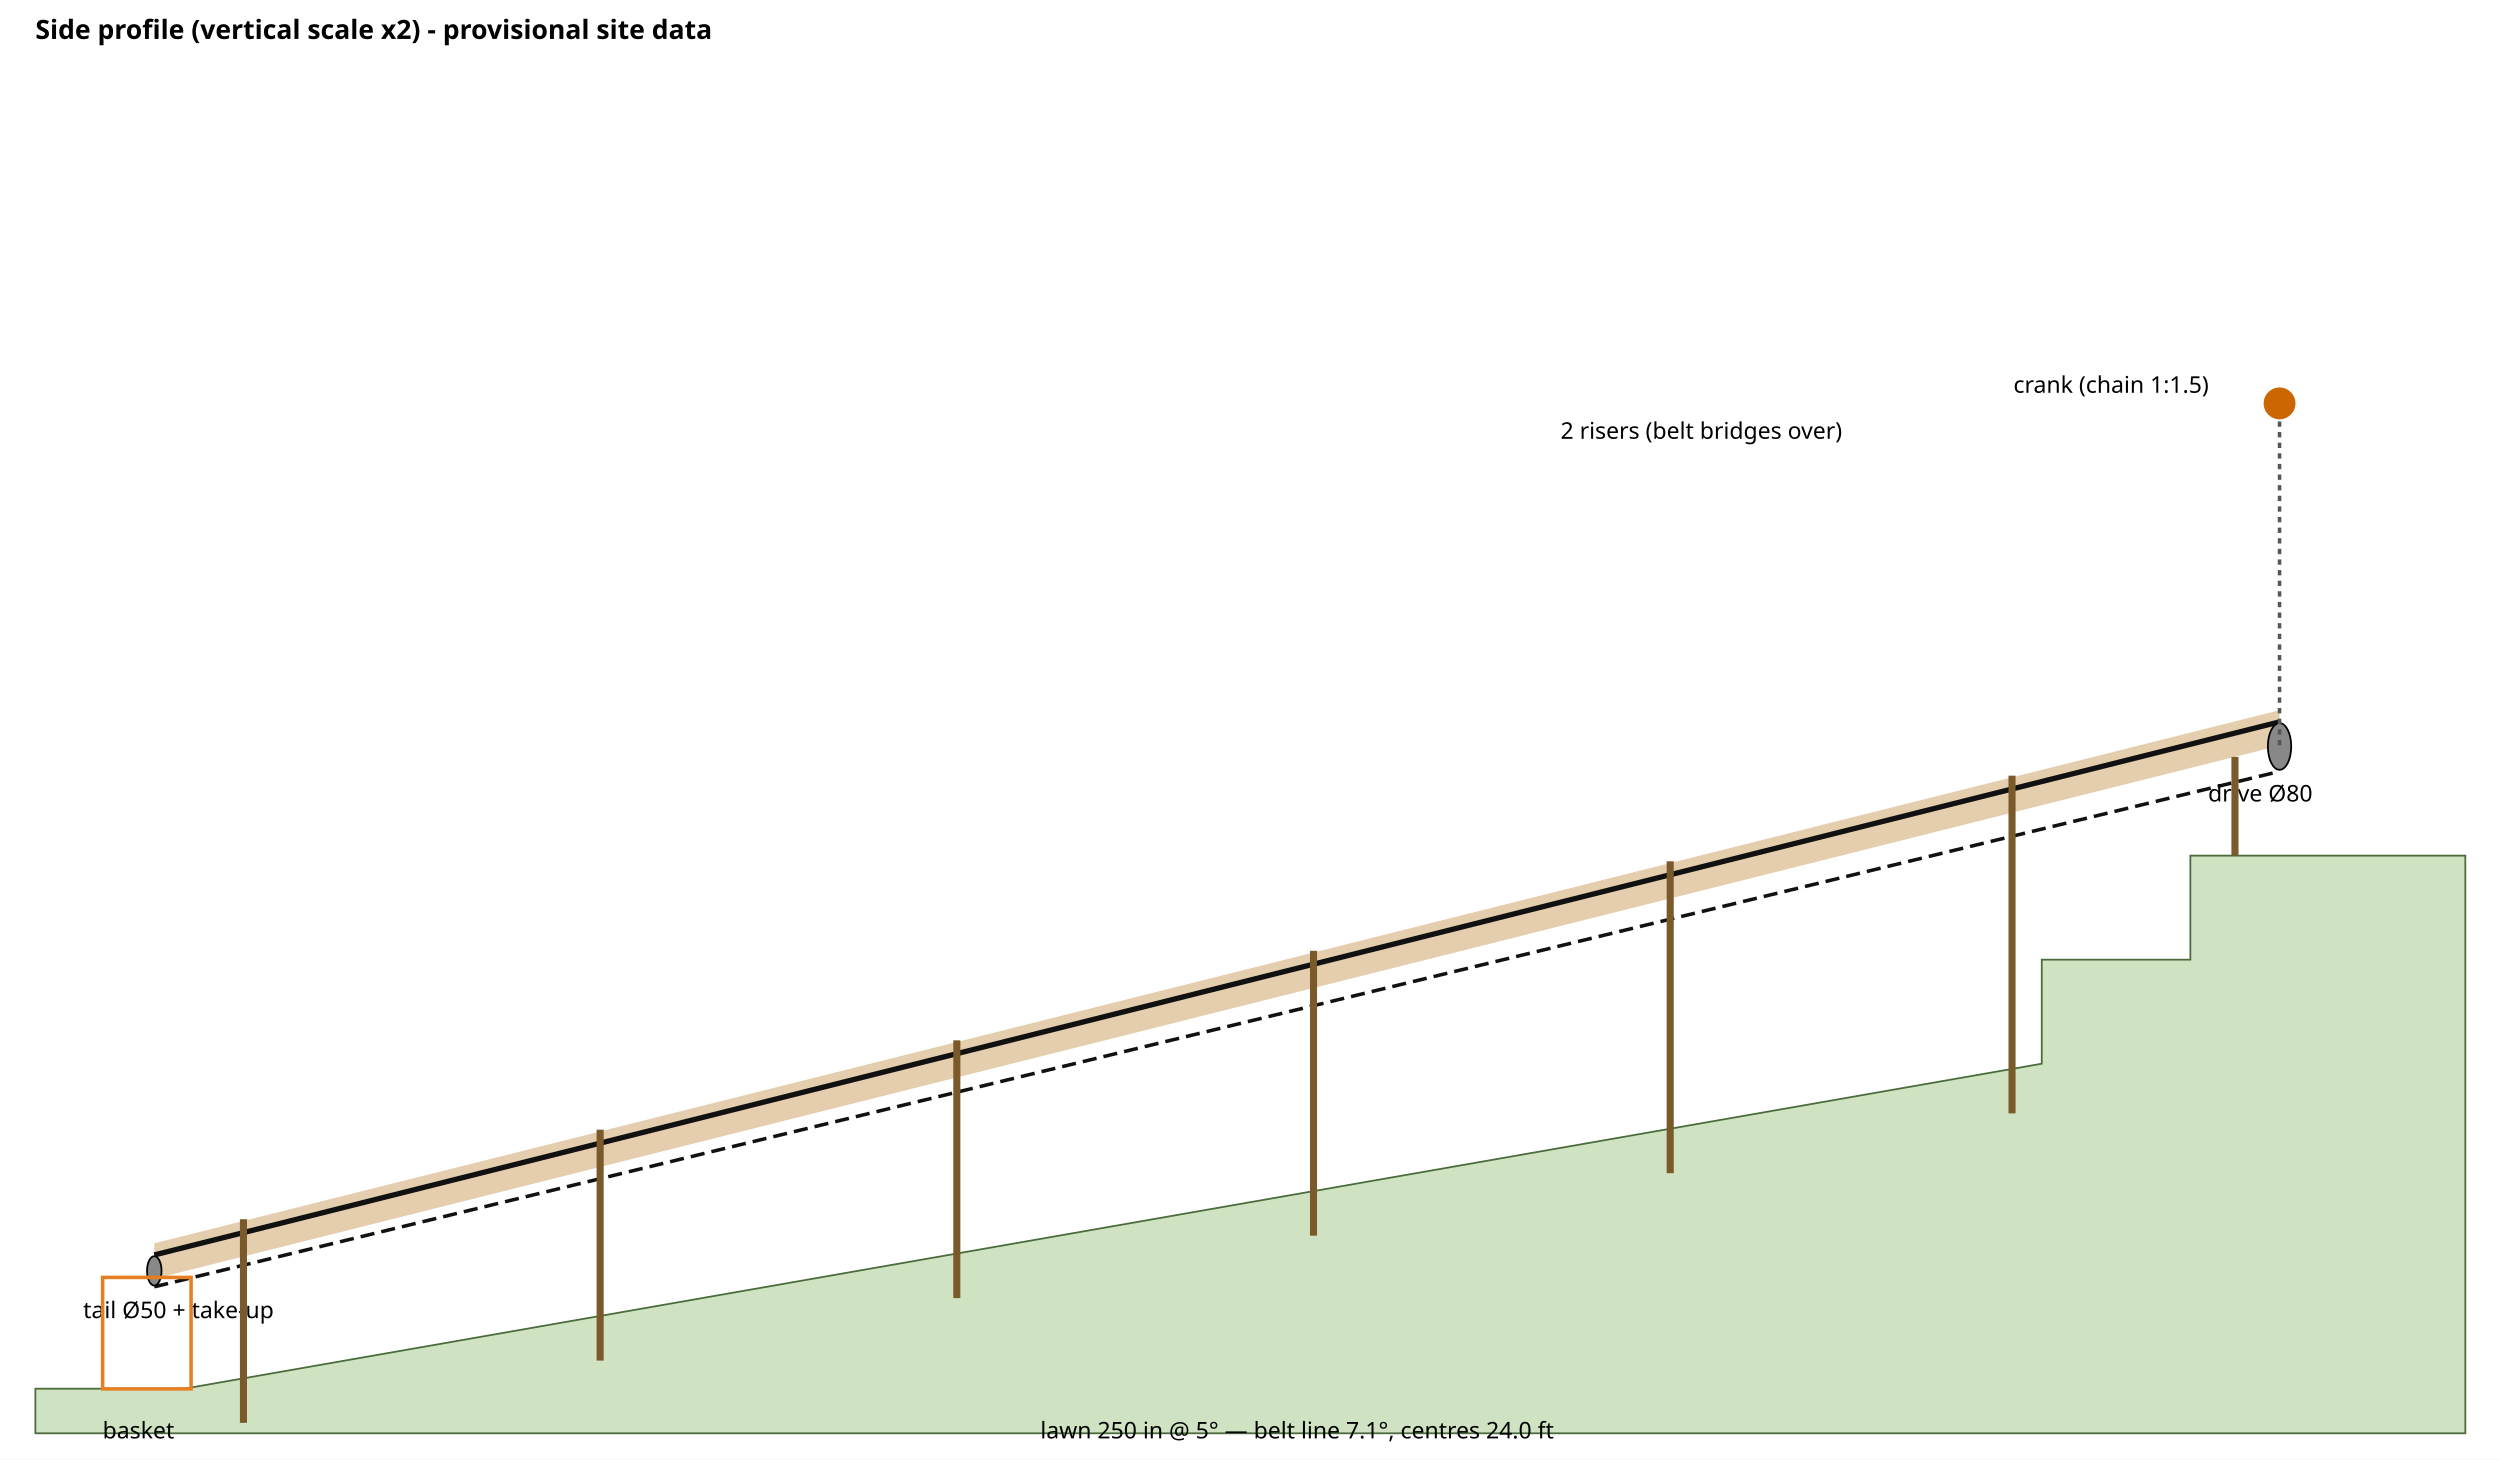
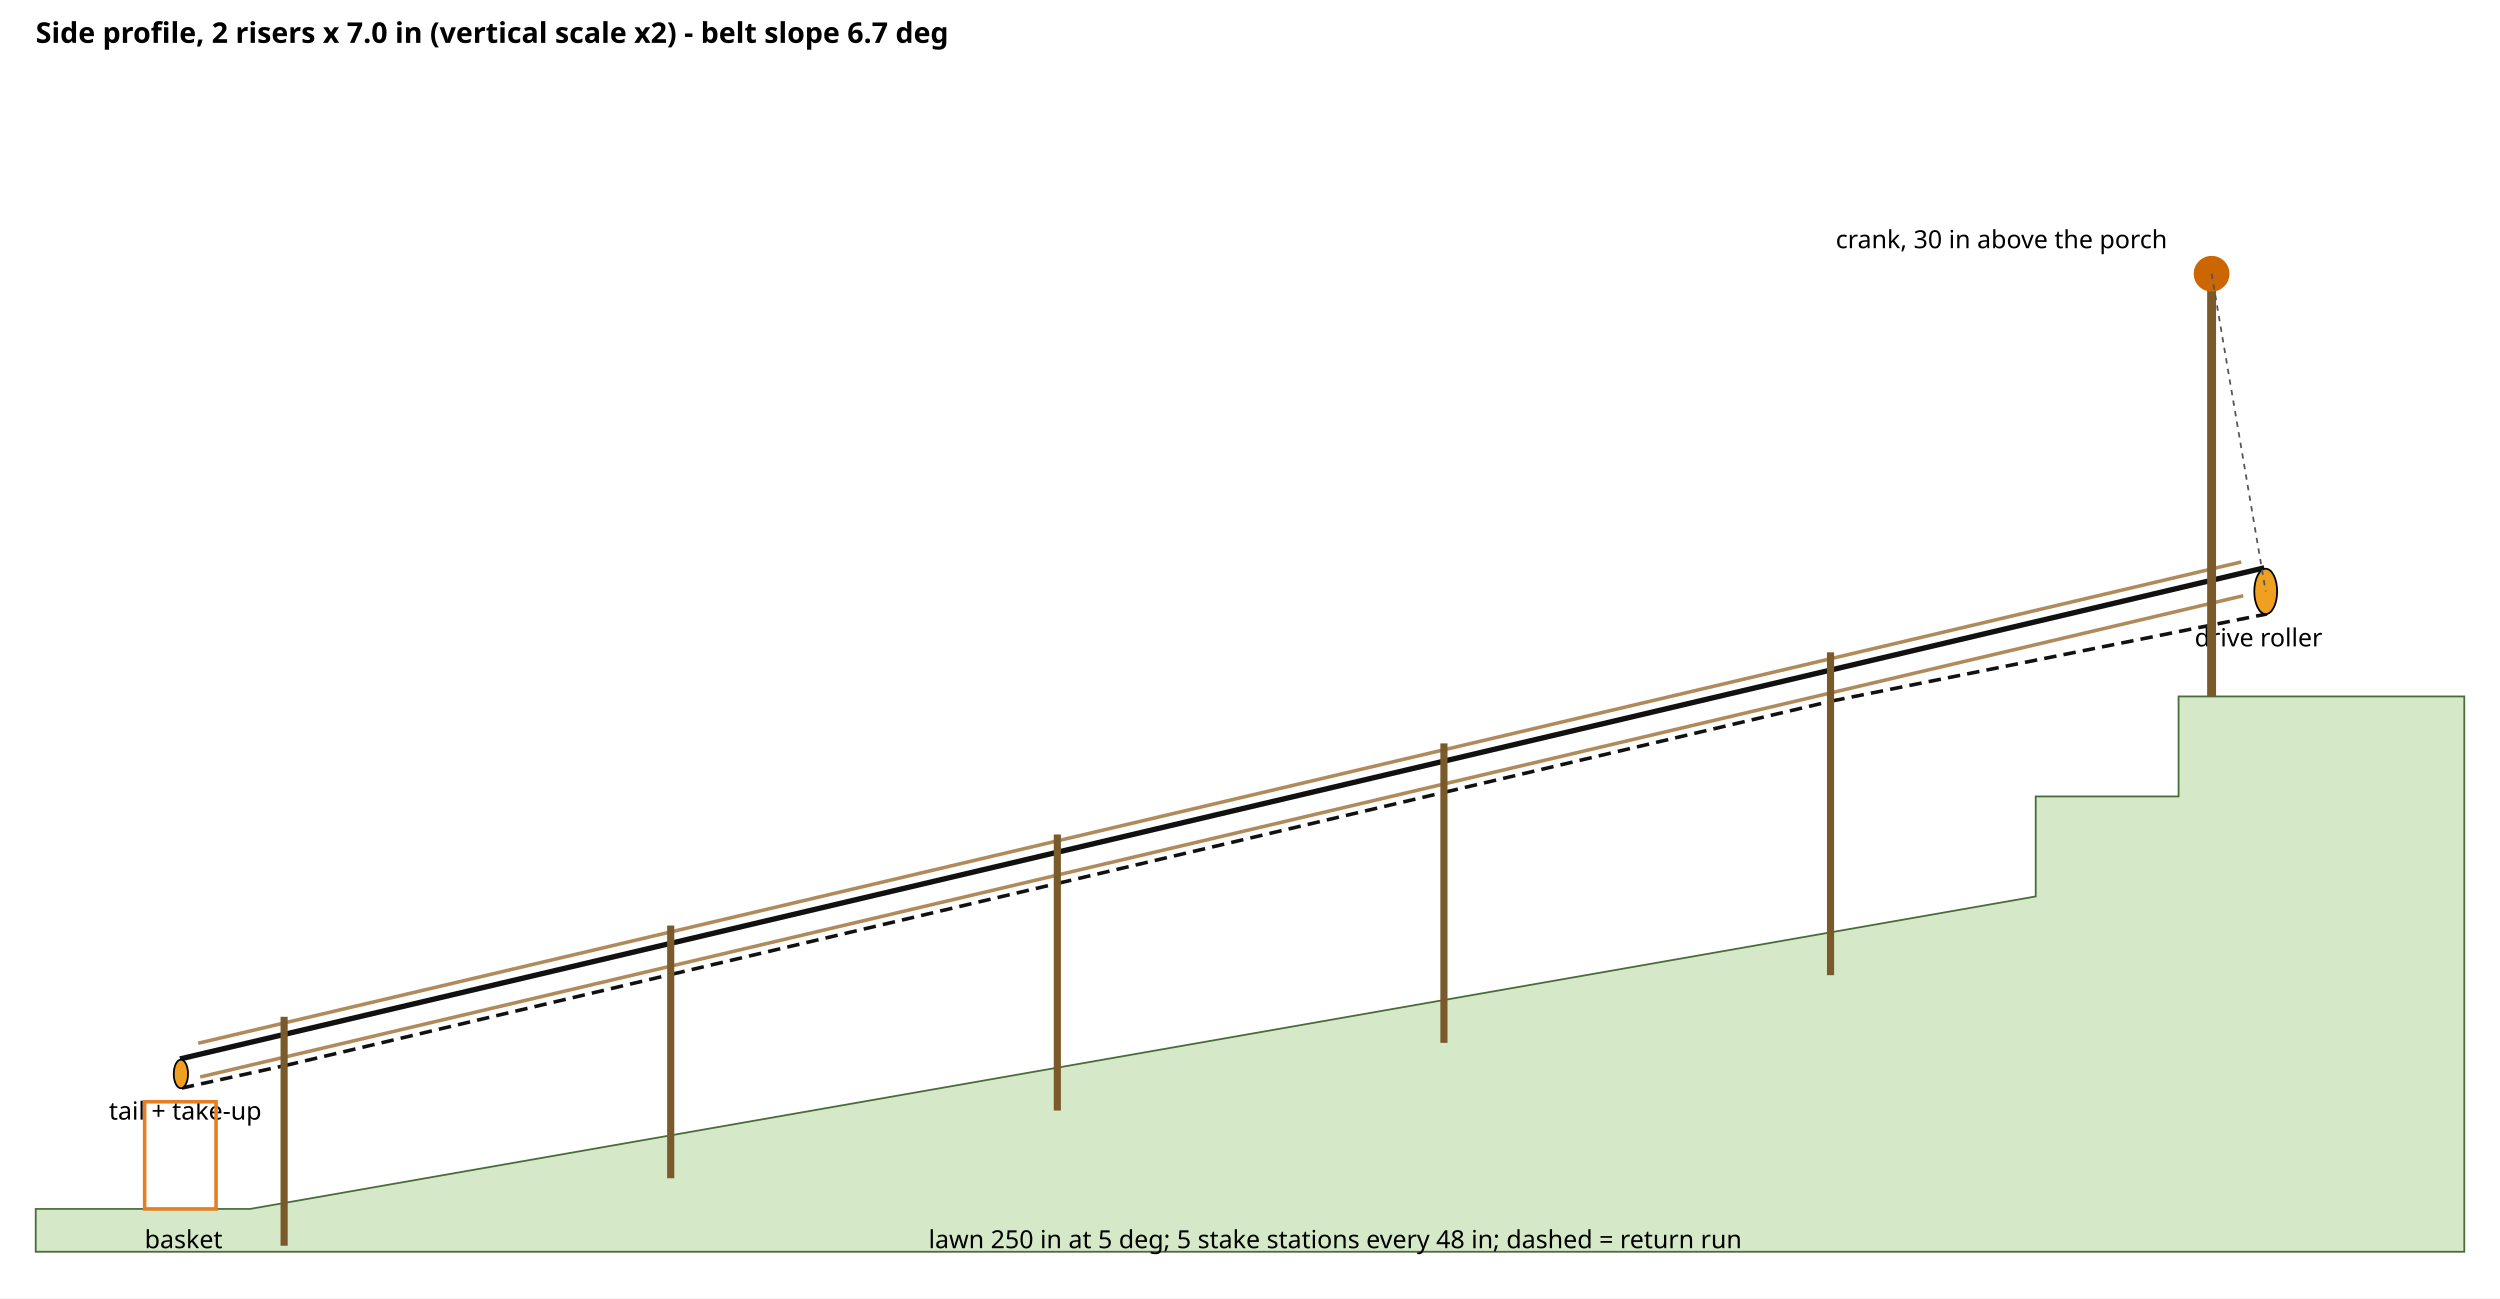
- <svg xmlns="http://www.w3.org/2000/svg" viewBox="0 0 1413 825" font-family="sans-serif" font-size="13">
+ <svg xmlns="http://www.w3.org/2000/svg" viewBox="0 0 1400 727" font-family="sans-serif" font-size="14">
  <rect width="100%" height="100%" fill="#fff" />
-   <polygon points="20.0,784.9 20.0,784.9 104.0,784.9 1154.0,601.2 1154.0,601.2 1154.0,542.4 1238.0,542.4 1238.0,483.6 1393.4,483.6 1393.4,810.1 20.0,810.1" fill="#cfe3c2" stroke="#4a6b3a" />
-   <text x="20" y="22" font-size="15" font-weight="bold">Side profile (vertical scale x2) - provisional site data</text>
-   <polygon points="87.2,702.7 1288.4,401.4 1288.4,421.4 87.2,722.8" fill="#d9b98a" opacity="0.7" />
-   <polyline points="87.2,709.3 1288.4,408.0" stroke="#111" stroke-width="3" fill="none" />
-   <polyline points="87.2,727.3 1288.4,436.0" stroke="#111" stroke-width="2" stroke-dasharray="8 4" fill="none" />
-   <ellipse cx="87.2" cy="718.3" rx="4.1" ry="8.3" fill="#888" stroke="#000" />
-   <text x="47" y="745">tail Ø50 + take-up</text>
-   <ellipse cx="1288.4" cy="421.9" rx="6.6" ry="13.2" fill="#888" stroke="#000" />
-   <text x="1248" y="453">drive Ø80</text>
-   <polyline points="137.6,804.2 137.6,689.1" stroke="#7a5a2a" stroke-width="4" />
-   <polyline points="339.2,769.0 339.2,638.5" stroke="#7a5a2a" stroke-width="4" />
-   <polyline points="540.8,733.7 540.8,588.0" stroke="#7a5a2a" stroke-width="4" />
-   <polyline points="742.4,698.4 742.4,537.4" stroke="#7a5a2a" stroke-width="4" />
-   <polyline points="944.0,663.1 944.0,486.8" stroke="#7a5a2a" stroke-width="4" />
-   <polyline points="1137.2,629.3 1137.2,438.4" stroke="#7a5a2a" stroke-width="4" />
-   <polyline points="1263.2,483.6 1263.2,427.8" stroke="#7a5a2a" stroke-width="4" />
-   <polyline points="1288.4,421.2 1288.4,228.0" stroke="#555" stroke-width="2" stroke-dasharray="3 3" />
-   <circle cx="1288.4" cy="228.0" r="9" fill="#c60" />
-   <text x="1138" y="222">crank (chain 1:1.5)</text>
-   <rect x="58" y="722" width="50" height="63" fill="none" stroke="#e67e22" stroke-width="2" />
-   <text x="58" y="813">basket</text>
-   <text x="588" y="813">lawn 250 in @ 5°  —  belt line 7.1°, centres 24.0 ft</text>
-   <text x="882" y="248">2 risers (belt bridges over)</text>
+   <polygon points="20.0,701.0 20.0,677.0 140.0,677.0 1140.0,502.0 1140.0,502.0 1140.0,446.0 1220.0,446.0 1220.0,390.0 1380.0,390.0 1380.0,701.0" fill="#d5e8c8" stroke="#4a6b3a" />
+   <text x="20" y="24" font-size="16" font-weight="bold">Side profile, 2 risers x 7.0 in (vertical scale x2) - belt slope 6.7 deg</text>
+   <line x1="111.0" y1="584.2" x2="1255.1" y2="314.7" stroke="#b08a5a" stroke-width="2" />
+   <line x1="112.1" y1="603.1" x2="1256.2" y2="333.6" stroke="#b08a5a" stroke-width="2" />
+   <line x1="100.8" y1="593.0" x2="1268.0" y2="318.0" stroke="#111" stroke-width="3" />
+   <line x1="101.8" y1="609.3" x2="160.1" y2="596.6" stroke="#111" stroke-width="2" stroke-dasharray="7 4" />
+   <line x1="160.1" y1="596.6" x2="376.6" y2="545.5" stroke="#111" stroke-width="2" stroke-dasharray="7 4" />
+   <line x1="376.6" y1="545.5" x2="593.1" y2="494.5" stroke="#111" stroke-width="2" stroke-dasharray="7 4" />
+   <line x1="593.1" y1="494.5" x2="809.6" y2="443.5" stroke="#111" stroke-width="2" stroke-dasharray="7 4" />
+   <line x1="809.6" y1="443.5" x2="1026.1" y2="392.5" stroke="#111" stroke-width="2" stroke-dasharray="7 4" />
+   <line x1="1026.1" y1="392.5" x2="1269.5" y2="343.8" stroke="#111" stroke-width="2" stroke-dasharray="7 4" />
+   <line x1="159.1" y1="697.6" x2="159.1" y2="569.4" stroke="#7a5a2a" stroke-width="4" />
+   <line x1="375.6" y1="659.8" x2="375.6" y2="518.3" stroke="#7a5a2a" stroke-width="4" />
+   <line x1="592.1" y1="621.9" x2="592.1" y2="467.3" stroke="#7a5a2a" stroke-width="4" />
+   <line x1="808.6" y1="584.0" x2="808.6" y2="416.3" stroke="#7a5a2a" stroke-width="4" />
+   <line x1="1025.1" y1="546.1" x2="1025.1" y2="365.3" stroke="#7a5a2a" stroke-width="4" />
+   <ellipse cx="1268.8" cy="331.2" rx="6.4" ry="12.7" fill="#f0a020" stroke="#000" />
+   <text x="1229" y="362">drive roller</text>
+   <ellipse cx="101.3" cy="601.4" rx="4.0" ry="8.0" fill="#f0a020" stroke="#000" />
+   <text x="61" y="627">tail + take-up</text>
+   <line x1="1238.5" y1="390.0" x2="1238.5" y2="153.3" stroke="#7a5a2a" stroke-width="5" />
+   <circle cx="1238.5" cy="153.3" r="10" fill="#c60" />
+   <text x="1028" y="139">crank, 30 in above the porch</text>
+   <line x1="1238.5" y1="153.3" x2="1268.8" y2="331.2" stroke="#555" stroke-dasharray="3 3" />
+   <rect x="81" y="617" width="40" height="60" fill="none" stroke="#e67e22" stroke-width="2" />
+   <text x="81" y="699">basket</text>
+   <text x="520" y="699">lawn 250 in at 5 deg; 5 stake stations every 48 in; dashed = return run</text>
</svg>
